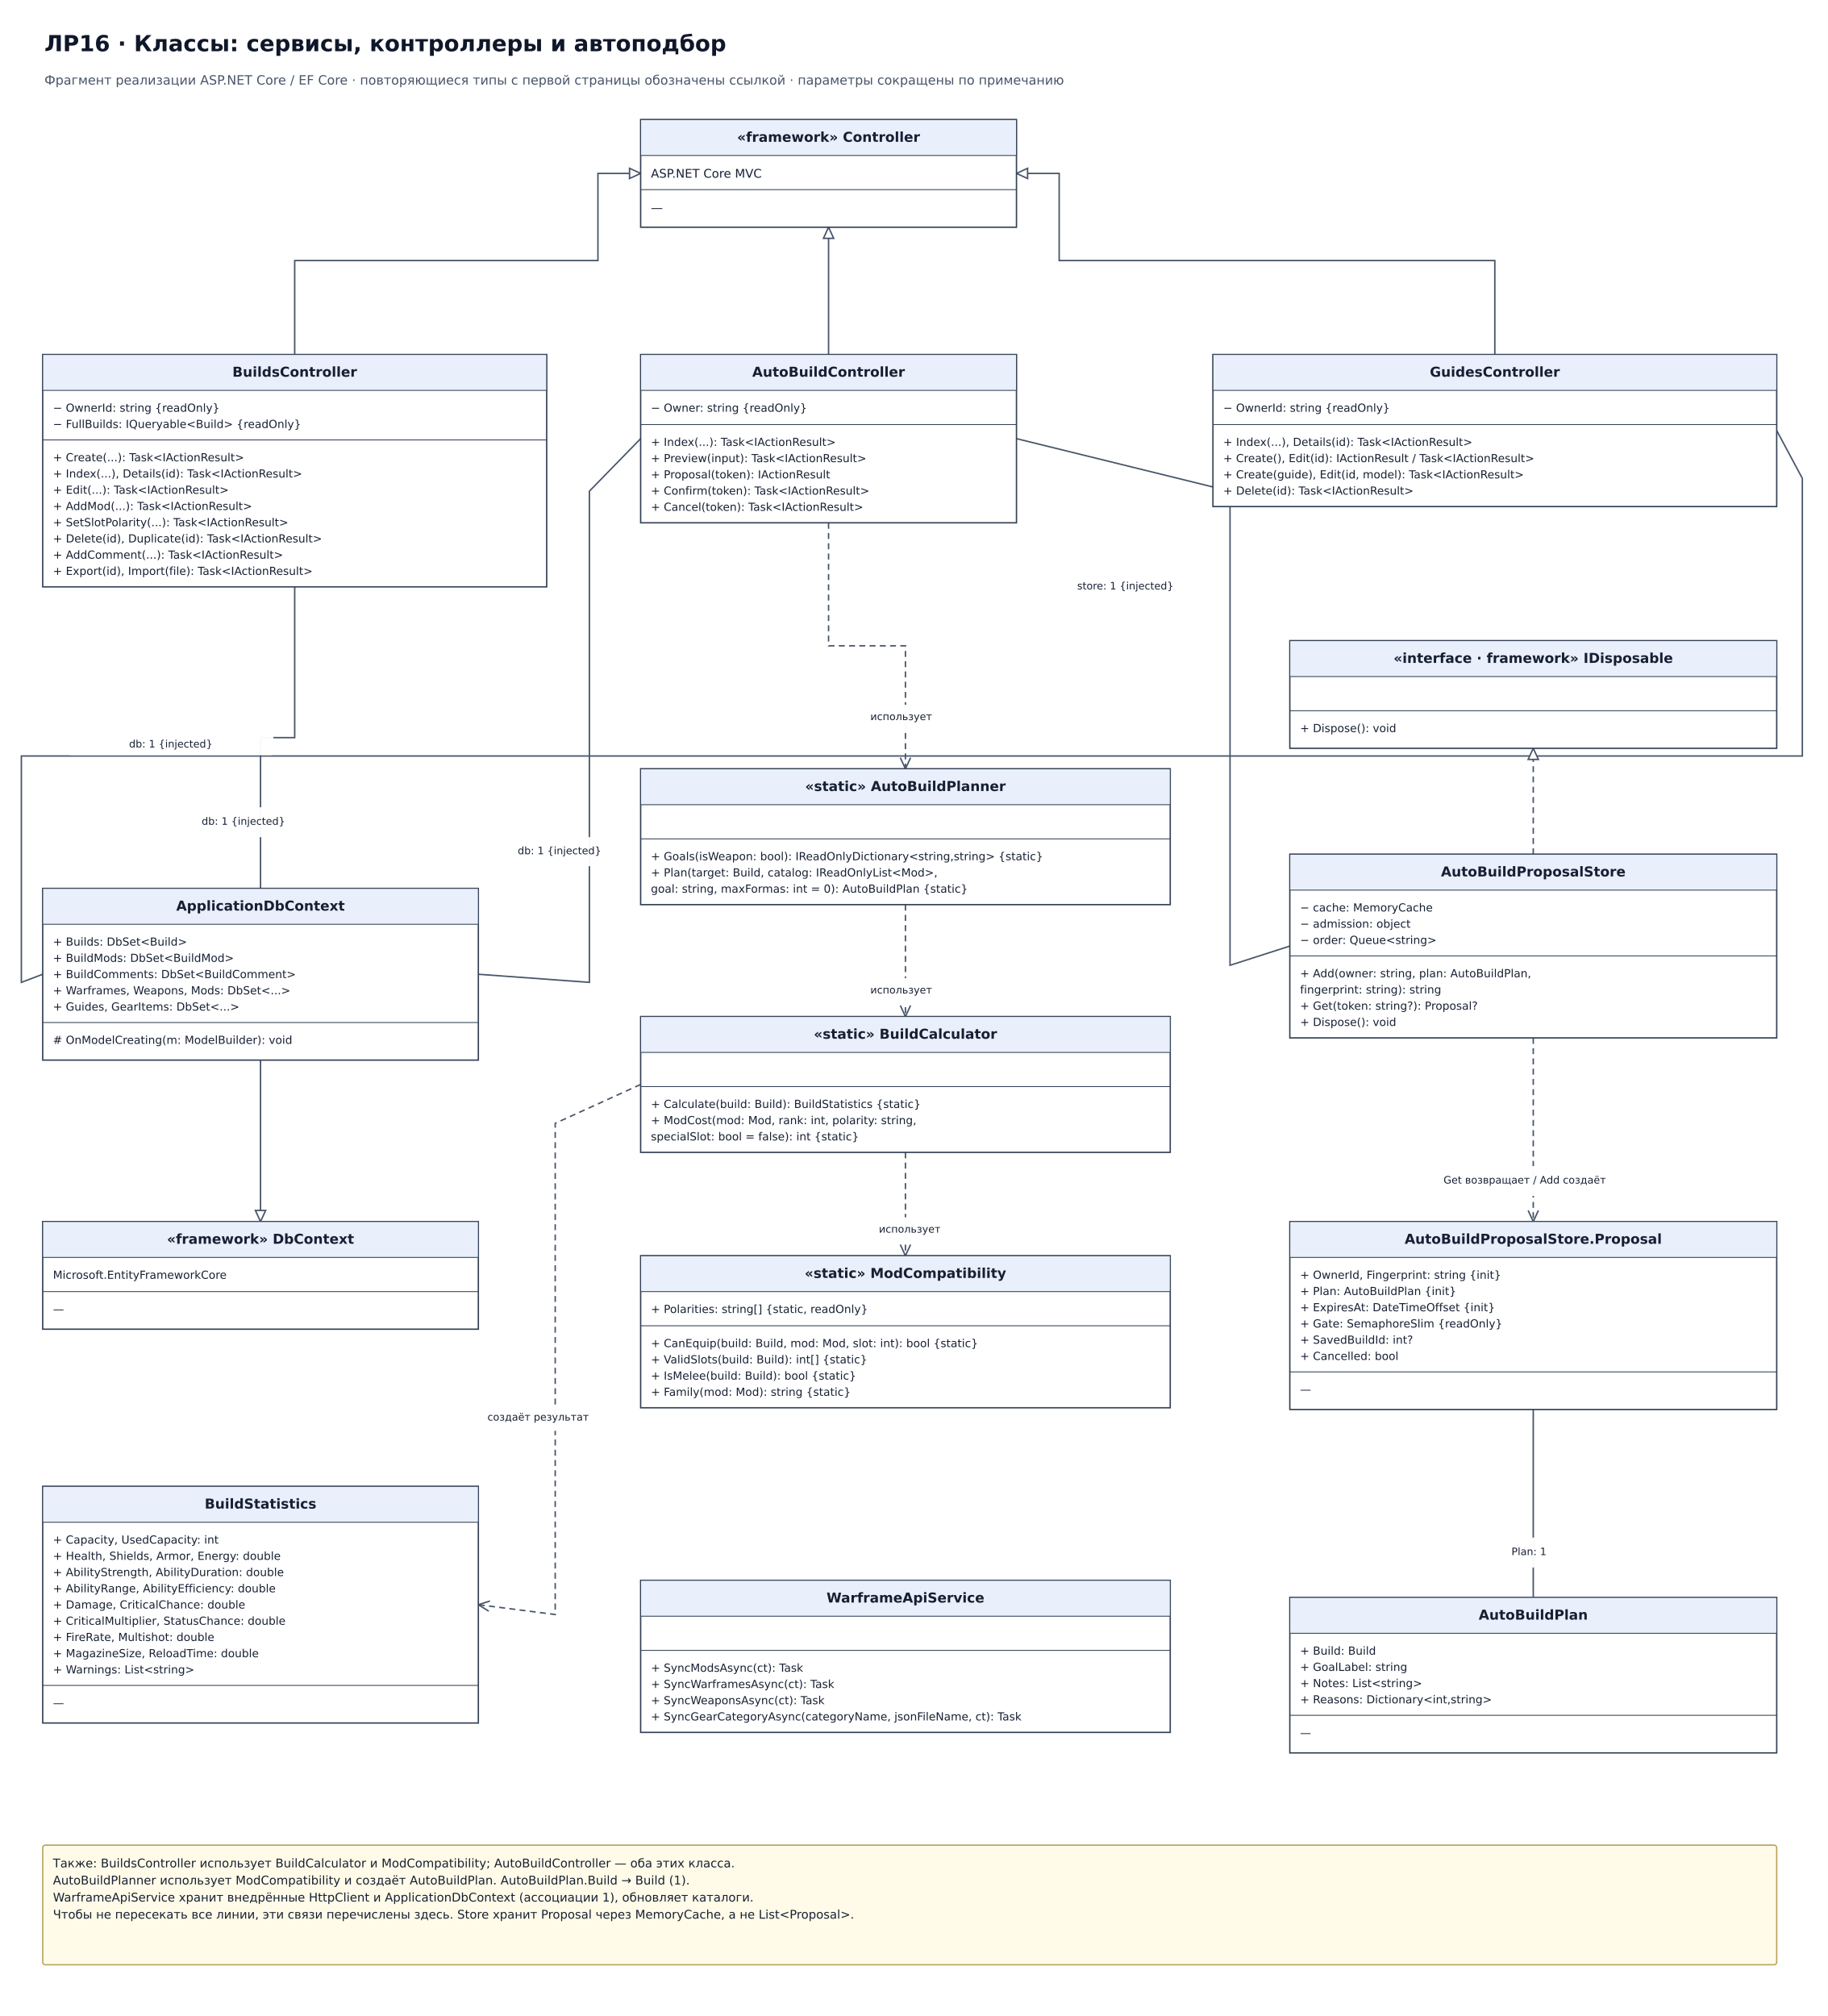
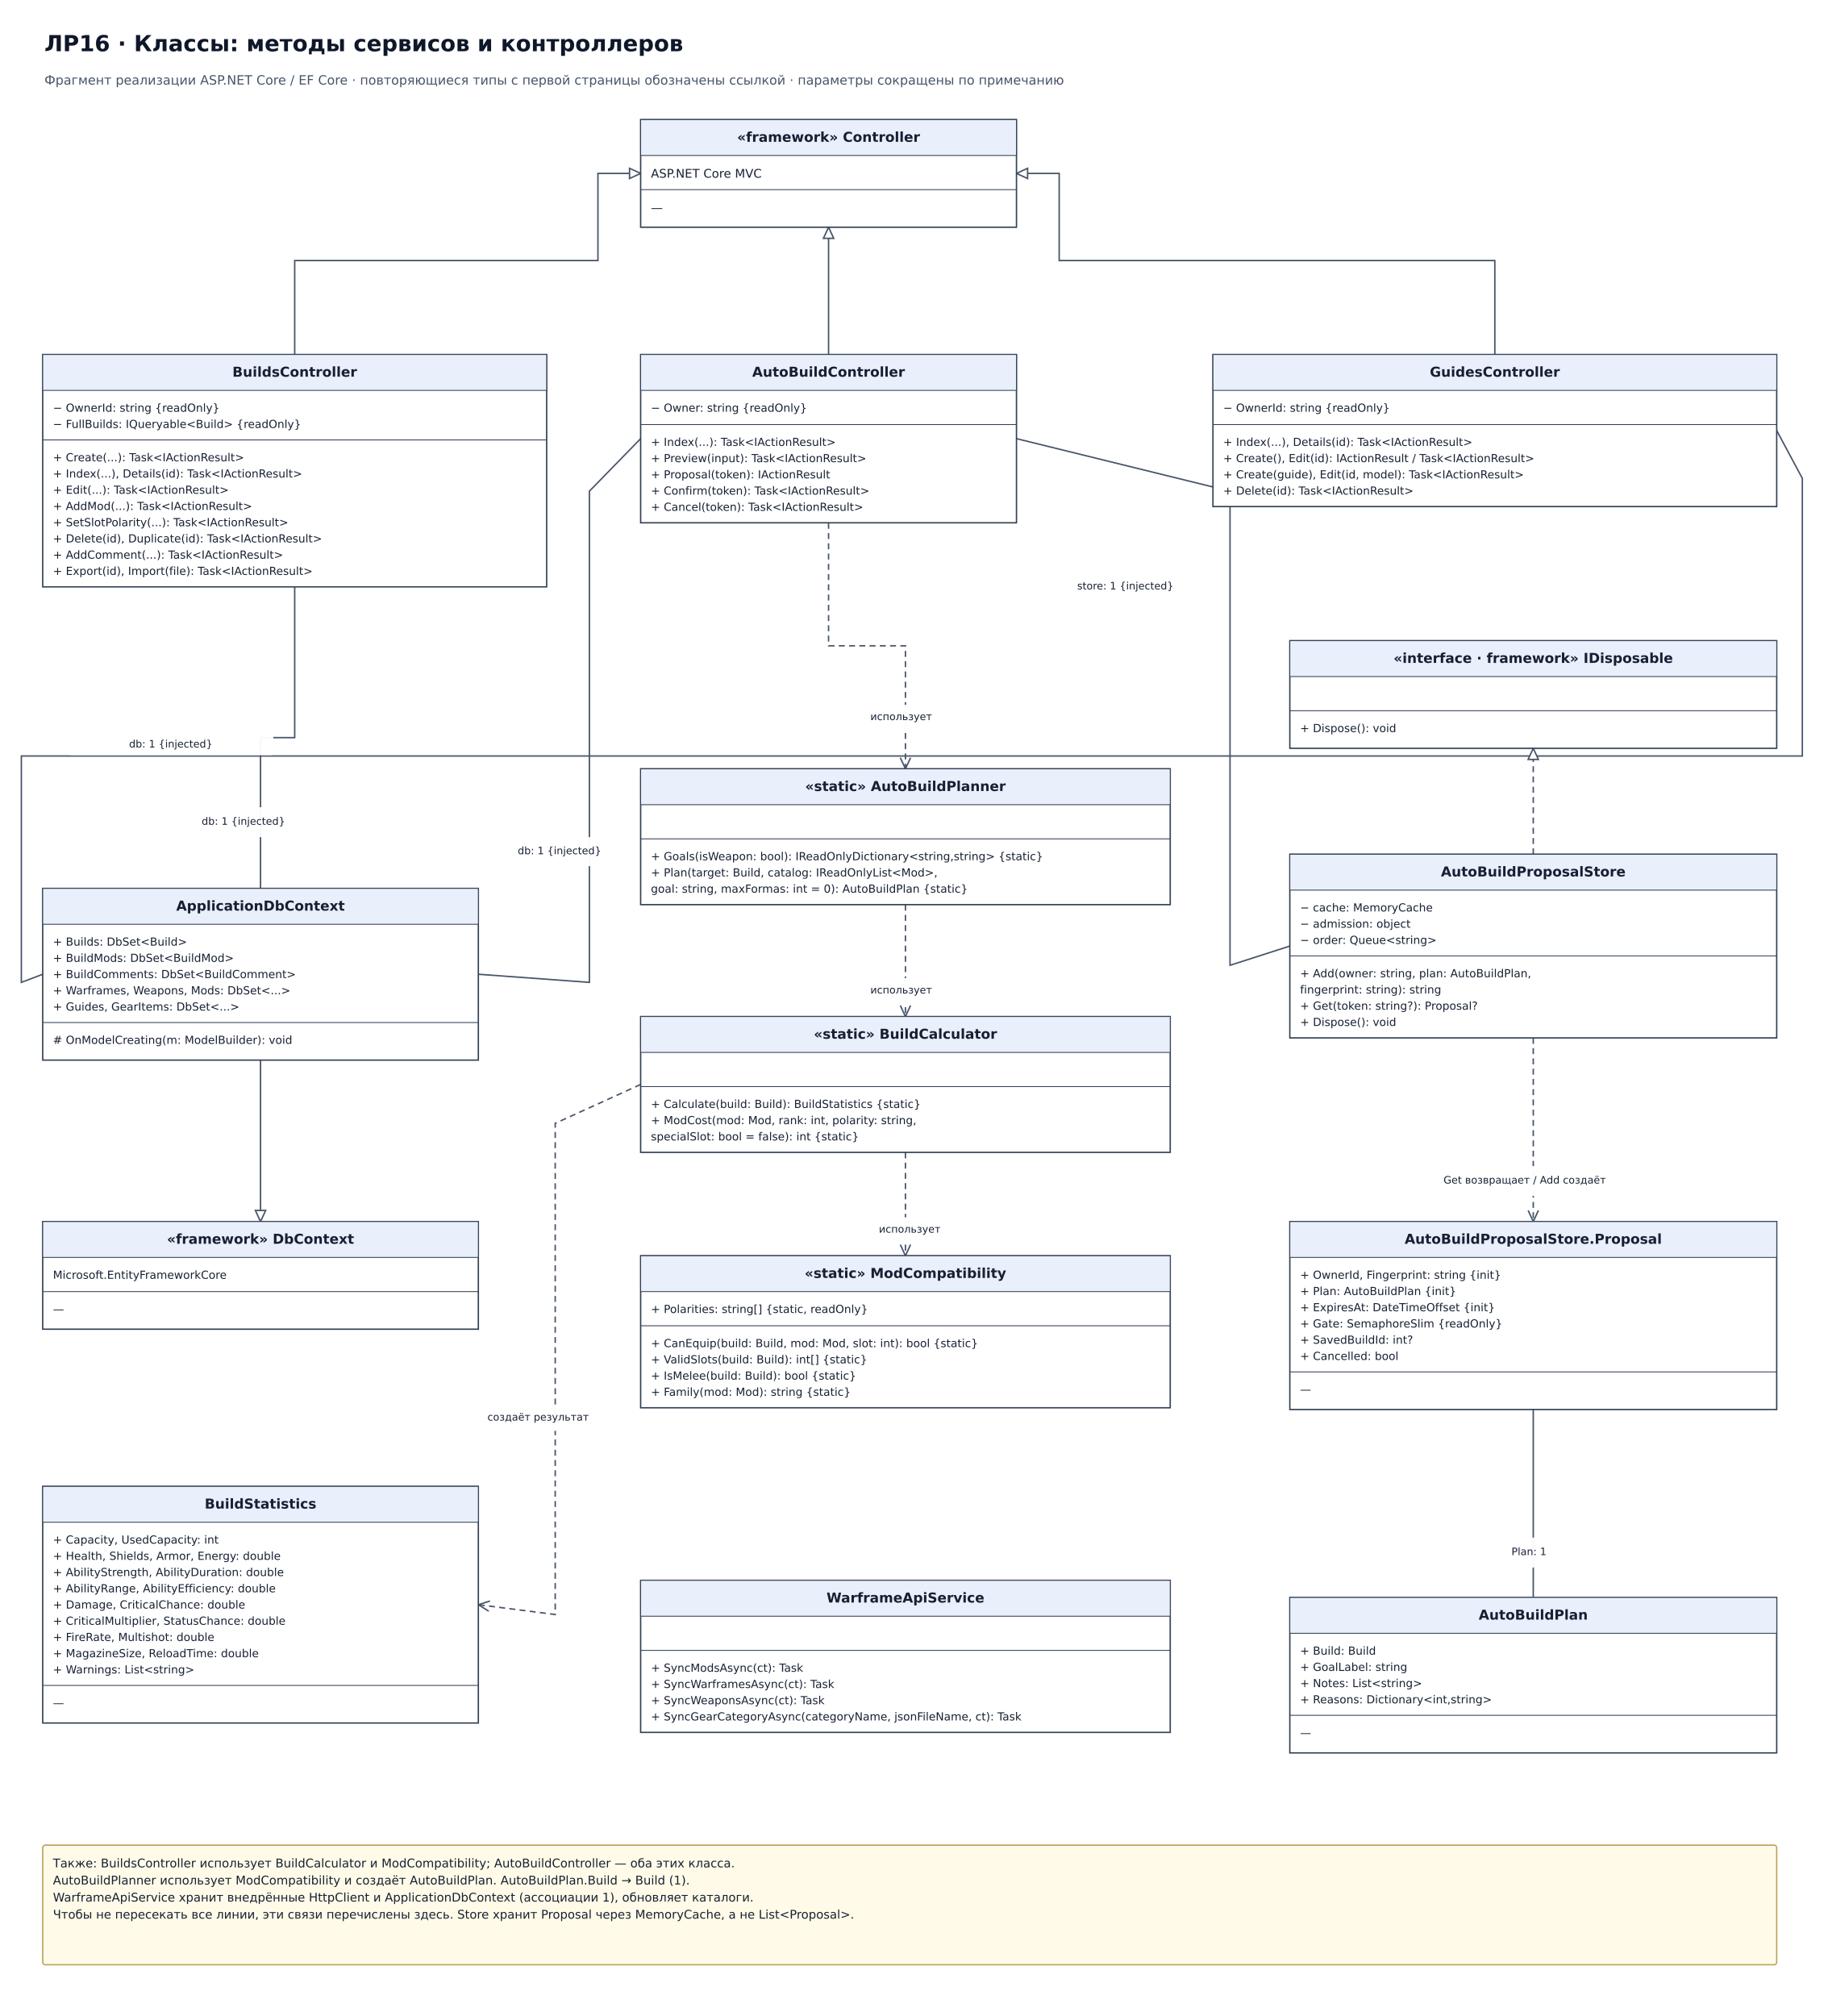
<svg xmlns="http://www.w3.org/2000/svg" width="2140" height="2360" viewBox="0 0 2140 2360">
  <rect width="100%" height="100%" fill="white" />
  <polyline points="345.0,415 345,305 700,305 700,203 750,203.0" fill="none" stroke="#475569" stroke-width="1.7" />
  <polygon points="737.0,209.0 750,203.0 737.0,197.0" stroke="#475569" stroke-width="1.7" fill="white" />
  <polyline points="970.0,415 970.0,266" fill="none" stroke="#475569" stroke-width="1.7" />
  <polygon points="976.0,279.0 970.0,266 964.0,279.0" stroke="#475569" stroke-width="1.7" fill="white" />
  <polyline points="1750.0,415 1750,305 1240,305 1240,203 1190,203.0" fill="none" stroke="#475569" stroke-width="1.7" />
  <polygon points="1203.0,197.0 1190,203.0 1203.0,209.0" stroke="#475569" stroke-width="1.7" fill="white" />
  <polyline points="345.0,687 345.0,863.5 305.0,863.5 305.0,1040" fill="none" stroke="#475569" stroke-width="1.7" />
  <polyline points="970.0,612 970.0,756.0 1060.0,756.0 1060.0,900" fill="none" stroke="#475569" stroke-width="1.7" stroke-dasharray="7 5" />
  <polyline points="1054.0,887.0 1060.0,900 1066.0,887.0" stroke="#475569" stroke-width="1.7" fill="none" />
  <polyline points="1190,513.5 1440,575 1440,1130 1510,1107.5" fill="none" stroke="#475569" stroke-width="1.7" />
  <polyline points="750,513.5 690,575 690,1150 560,1140.5" fill="none" stroke="#475569" stroke-width="1.7" />
  <polyline points="2080,504.0 2110,560 2110,885 25,885 25,1150 50,1140.5" fill="none" stroke="#475569" stroke-width="1.7" />
  <polyline points="305.0,1241 305.0,1430" fill="none" stroke="#475569" stroke-width="1.7" />
  <polygon points="299.0,1417.0 305.0,1430 311.0,1417.0" stroke="#475569" stroke-width="1.7" fill="white" />
  <polyline points="1795.0,1000 1795.0,876" fill="none" stroke="#475569" stroke-width="1.7" stroke-dasharray="7 5" />
  <polygon points="1801.0,889.0 1795.0,876 1789.0,889.0" stroke="#475569" stroke-width="1.7" fill="white" />
  <polyline points="1795.0,1215 1795.0,1430" fill="none" stroke="#475569" stroke-width="1.7" stroke-dasharray="7 5" />
  <polyline points="1789.0,1417.0 1795.0,1430 1801.0,1417.0" stroke="#475569" stroke-width="1.7" fill="none" />
  <polyline points="1795.0,1650 1795.0,1870" fill="none" stroke="#475569" stroke-width="1.7" />
  <polyline points="1060.0,1059 1060.0,1190" fill="none" stroke="#475569" stroke-width="1.7" stroke-dasharray="7 5" />
  <polyline points="1054.0,1177.0 1060.0,1190 1066.0,1177.0" stroke="#475569" stroke-width="1.7" fill="none" />
  <polyline points="1060.0,1349 1060.0,1470" fill="none" stroke="#475569" stroke-width="1.7" stroke-dasharray="7 5" />
  <polyline points="1054.0,1457.0 1060.0,1470 1066.0,1457.0" stroke="#475569" stroke-width="1.7" fill="none" />
  <polyline points="750,1269.5 650,1315 650,1890 560,1878.5" fill="none" stroke="#475569" stroke-width="1.7" stroke-dasharray="7 5" />
  <polyline points="573.656,1874.196 560,1878.5 572.135,1886.099" stroke="#475569" stroke-width="1.7" fill="none" />
-   <text x="52" y="60" text-anchor="start" font-family="DejaVu Sans, sans-serif" font-size="26" font-weight="bold" fill="#0f172a">ЛР16 · Классы: сервисы, контроллеры и автоподбор</text>
+   <text x="52" y="60" text-anchor="start" font-family="DejaVu Sans, sans-serif" font-size="26" font-weight="bold" fill="#0f172a">ЛР16 · Классы: методы сервисов и контроллеров</text>
  <text x="52" y="99" text-anchor="start" font-family="DejaVu Sans, sans-serif" font-size="15" font-weight="normal" fill="#475569">Фрагмент реализации ASP.NET Core / EF Core · повторяющиеся типы с первой страницы обозначены ссылкой · параметры сокращены по примечанию</text>
  <rect x="750" y="140" width="440" height="126" fill="white" stroke="#334155" stroke-width="1.6" />
  <rect x="750" y="140" width="440" height="42" fill="#e9effb" stroke="#334155" />
  <text x="970.0" y="166.0" text-anchor="middle" font-family="DejaVu Sans, sans-serif" font-size="16" font-weight="bold" fill="#172033">«framework» Controller</text>
  <path d="M750,222 h440" stroke="#334155" />
  <text x="762" y="208" text-anchor="start" font-family="DejaVu Sans, sans-serif" font-size="14" font-weight="normal" fill="#172033">ASP.NET Core MVC</text>
  <text x="762" y="248" text-anchor="start" font-family="DejaVu Sans, sans-serif" font-size="14" font-weight="normal" fill="#172033">—</text>
  <rect x="50" y="415" width="590" height="272" fill="white" stroke="#334155" stroke-width="1.6" />
  <rect x="50" y="415" width="590" height="42" fill="#e9effb" stroke="#334155" />
  <text x="345.0" y="441.0" text-anchor="middle" font-family="DejaVu Sans, sans-serif" font-size="16" font-weight="bold" fill="#172033">BuildsController</text>
  <path d="M50,515 h590" stroke="#334155" />
  <text x="62" y="482" text-anchor="start" font-family="DejaVu Sans, sans-serif" font-size="13" font-weight="normal" fill="#172033">− OwnerId: string {readOnly}</text>
  <text x="62" y="501" text-anchor="start" font-family="DejaVu Sans, sans-serif" font-size="13" font-weight="normal" fill="#172033">− FullBuilds: IQueryable&lt;Build&gt; {readOnly}</text>
  <text x="62" y="540" text-anchor="start" font-family="DejaVu Sans, sans-serif" font-size="13" font-weight="normal" fill="#172033">+ Create(...): Task&lt;IActionResult&gt;</text>
  <text x="62" y="559" text-anchor="start" font-family="DejaVu Sans, sans-serif" font-size="13" font-weight="normal" fill="#172033">+ Index(...), Details(id): Task&lt;IActionResult&gt;</text>
  <text x="62" y="578" text-anchor="start" font-family="DejaVu Sans, sans-serif" font-size="13" font-weight="normal" fill="#172033">+ Edit(...): Task&lt;IActionResult&gt;</text>
  <text x="62" y="597" text-anchor="start" font-family="DejaVu Sans, sans-serif" font-size="13" font-weight="normal" fill="#172033">+ AddMod(...): Task&lt;IActionResult&gt;</text>
  <text x="62" y="616" text-anchor="start" font-family="DejaVu Sans, sans-serif" font-size="13" font-weight="normal" fill="#172033">+ SetSlotPolarity(...): Task&lt;IActionResult&gt;</text>
  <text x="62" y="635" text-anchor="start" font-family="DejaVu Sans, sans-serif" font-size="13" font-weight="normal" fill="#172033">+ Delete(id), Duplicate(id): Task&lt;IActionResult&gt;</text>
  <text x="62" y="654" text-anchor="start" font-family="DejaVu Sans, sans-serif" font-size="13" font-weight="normal" fill="#172033">+ AddComment(...): Task&lt;IActionResult&gt;</text>
  <text x="62" y="673" text-anchor="start" font-family="DejaVu Sans, sans-serif" font-size="13" font-weight="normal" fill="#172033">+ Export(id), Import(file): Task&lt;IActionResult&gt;</text>
  <rect x="750" y="415" width="440" height="197" fill="white" stroke="#334155" stroke-width="1.6" />
  <rect x="750" y="415" width="440" height="42" fill="#e9effb" stroke="#334155" />
  <text x="970.0" y="441.0" text-anchor="middle" font-family="DejaVu Sans, sans-serif" font-size="16" font-weight="bold" fill="#172033">AutoBuildController</text>
  <path d="M750,497 h440" stroke="#334155" />
  <text x="762" y="482" text-anchor="start" font-family="DejaVu Sans, sans-serif" font-size="13" font-weight="normal" fill="#172033">− Owner: string {readOnly}</text>
  <text x="762" y="522" text-anchor="start" font-family="DejaVu Sans, sans-serif" font-size="13" font-weight="normal" fill="#172033">+ Index(...): Task&lt;IActionResult&gt;</text>
  <text x="762" y="541" text-anchor="start" font-family="DejaVu Sans, sans-serif" font-size="13" font-weight="normal" fill="#172033">+ Preview(input): Task&lt;IActionResult&gt;</text>
  <text x="762" y="560" text-anchor="start" font-family="DejaVu Sans, sans-serif" font-size="13" font-weight="normal" fill="#172033">+ Proposal(token): IActionResult</text>
  <text x="762" y="579" text-anchor="start" font-family="DejaVu Sans, sans-serif" font-size="13" font-weight="normal" fill="#172033">+ Confirm(token): Task&lt;IActionResult&gt;</text>
  <text x="762" y="598" text-anchor="start" font-family="DejaVu Sans, sans-serif" font-size="13" font-weight="normal" fill="#172033">+ Cancel(token): Task&lt;IActionResult&gt;</text>
  <rect x="1420" y="415" width="660" height="178" fill="white" stroke="#334155" stroke-width="1.6" />
  <rect x="1420" y="415" width="660" height="42" fill="#e9effb" stroke="#334155" />
  <text x="1750.0" y="441.0" text-anchor="middle" font-family="DejaVu Sans, sans-serif" font-size="16" font-weight="bold" fill="#172033">GuidesController</text>
  <path d="M1420,497 h660" stroke="#334155" />
  <text x="1432" y="482" text-anchor="start" font-family="DejaVu Sans, sans-serif" font-size="13" font-weight="normal" fill="#172033">− OwnerId: string {readOnly}</text>
  <text x="1432" y="522" text-anchor="start" font-family="DejaVu Sans, sans-serif" font-size="13" font-weight="normal" fill="#172033">+ Index(...), Details(id): Task&lt;IActionResult&gt;</text>
  <text x="1432" y="541" text-anchor="start" font-family="DejaVu Sans, sans-serif" font-size="13" font-weight="normal" fill="#172033">+ Create(), Edit(id): IActionResult / Task&lt;IActionResult&gt;</text>
  <text x="1432" y="560" text-anchor="start" font-family="DejaVu Sans, sans-serif" font-size="13" font-weight="normal" fill="#172033">+ Create(guide), Edit(id, model): Task&lt;IActionResult&gt;</text>
  <text x="1432" y="579" text-anchor="start" font-family="DejaVu Sans, sans-serif" font-size="13" font-weight="normal" fill="#172033">+ Delete(id): Task&lt;IActionResult&gt;</text>
  <rect x="50" y="1040" width="510" height="201" fill="white" stroke="#334155" stroke-width="1.6" />
  <rect x="50" y="1040" width="510" height="42" fill="#e9effb" stroke="#334155" />
  <text x="305.0" y="1066.0" text-anchor="middle" font-family="DejaVu Sans, sans-serif" font-size="16" font-weight="bold" fill="#172033">ApplicationDbContext</text>
  <path d="M50,1197 h510" stroke="#334155" />
  <text x="62" y="1107" text-anchor="start" font-family="DejaVu Sans, sans-serif" font-size="13" font-weight="normal" fill="#172033">+ Builds: DbSet&lt;Build&gt;</text>
  <text x="62" y="1126" text-anchor="start" font-family="DejaVu Sans, sans-serif" font-size="13" font-weight="normal" fill="#172033">+ BuildMods: DbSet&lt;BuildMod&gt;</text>
  <text x="62" y="1145" text-anchor="start" font-family="DejaVu Sans, sans-serif" font-size="13" font-weight="normal" fill="#172033">+ BuildComments: DbSet&lt;BuildComment&gt;</text>
  <text x="62" y="1164" text-anchor="start" font-family="DejaVu Sans, sans-serif" font-size="13" font-weight="normal" fill="#172033">+ Warframes, Weapons, Mods: DbSet&lt;...&gt;</text>
  <text x="62" y="1183" text-anchor="start" font-family="DejaVu Sans, sans-serif" font-size="13" font-weight="normal" fill="#172033">+ Guides, GearItems: DbSet&lt;...&gt;</text>
  <text x="62" y="1222" text-anchor="start" font-family="DejaVu Sans, sans-serif" font-size="13" font-weight="normal" fill="#172033"># OnModelCreating(m: ModelBuilder): void</text>
  <rect x="50" y="1430" width="510" height="126" fill="white" stroke="#334155" stroke-width="1.6" />
  <rect x="50" y="1430" width="510" height="42" fill="#e9effb" stroke="#334155" />
  <text x="305.0" y="1456.0" text-anchor="middle" font-family="DejaVu Sans, sans-serif" font-size="16" font-weight="bold" fill="#172033">«framework» DbContext</text>
  <path d="M50,1512 h510" stroke="#334155" />
  <text x="62" y="1497" text-anchor="start" font-family="DejaVu Sans, sans-serif" font-size="13" font-weight="normal" fill="#172033">Microsoft.EntityFrameworkCore</text>
  <text x="62" y="1537" text-anchor="start" font-family="DejaVu Sans, sans-serif" font-size="13" font-weight="normal" fill="#172033">—</text>
  <rect x="750" y="900" width="620" height="159" fill="white" stroke="#334155" stroke-width="1.6" />
  <rect x="750" y="900" width="620" height="42" fill="#e9effb" stroke="#334155" />
  <text x="1060.0" y="926.0" text-anchor="middle" font-family="DejaVu Sans, sans-serif" font-size="16" font-weight="bold" fill="#172033">«static» AutoBuildPlanner</text>
  <path d="M750,982 h620" stroke="#334155" />
  <text x="762" y="967" text-anchor="start" font-family="DejaVu Sans, sans-serif" font-size="13" font-weight="normal" fill="#172033" />
  <text x="762" y="1007" text-anchor="start" font-family="DejaVu Sans, sans-serif" font-size="13" font-weight="normal" fill="#172033">+ Goals(isWeapon: bool): IReadOnlyDictionary&lt;string,string&gt; {static}</text>
  <text x="762" y="1026" text-anchor="start" font-family="DejaVu Sans, sans-serif" font-size="13" font-weight="normal" fill="#172033">+ Plan(target: Build, catalog: IReadOnlyList&lt;Mod&gt;,</text>
  <text x="762" y="1045" text-anchor="start" font-family="DejaVu Sans, sans-serif" font-size="13" font-weight="normal" fill="#172033">goal: string, maxFormas: int = 0): AutoBuildPlan {static}</text>
  <rect x="750" y="1190" width="620" height="159" fill="white" stroke="#334155" stroke-width="1.6" />
  <rect x="750" y="1190" width="620" height="42" fill="#e9effb" stroke="#334155" />
  <text x="1060.0" y="1216.0" text-anchor="middle" font-family="DejaVu Sans, sans-serif" font-size="16" font-weight="bold" fill="#172033">«static» BuildCalculator</text>
  <path d="M750,1272 h620" stroke="#334155" />
  <text x="762" y="1257" text-anchor="start" font-family="DejaVu Sans, sans-serif" font-size="13" font-weight="normal" fill="#172033" />
  <text x="762" y="1297" text-anchor="start" font-family="DejaVu Sans, sans-serif" font-size="13" font-weight="normal" fill="#172033">+ Calculate(build: Build): BuildStatistics {static}</text>
  <text x="762" y="1316" text-anchor="start" font-family="DejaVu Sans, sans-serif" font-size="13" font-weight="normal" fill="#172033">+ ModCost(mod: Mod, rank: int, polarity: string,</text>
  <text x="762" y="1335" text-anchor="start" font-family="DejaVu Sans, sans-serif" font-size="13" font-weight="normal" fill="#172033">specialSlot: bool = false): int {static}</text>
  <rect x="750" y="1470" width="620" height="178" fill="white" stroke="#334155" stroke-width="1.6" />
  <rect x="750" y="1470" width="620" height="42" fill="#e9effb" stroke="#334155" />
  <text x="1060.0" y="1496.0" text-anchor="middle" font-family="DejaVu Sans, sans-serif" font-size="16" font-weight="bold" fill="#172033">«static» ModCompatibility</text>
  <path d="M750,1552 h620" stroke="#334155" />
  <text x="762" y="1537" text-anchor="start" font-family="DejaVu Sans, sans-serif" font-size="13" font-weight="normal" fill="#172033">+ Polarities: string[] {static, readOnly}</text>
  <text x="762" y="1577" text-anchor="start" font-family="DejaVu Sans, sans-serif" font-size="13" font-weight="normal" fill="#172033">+ CanEquip(build: Build, mod: Mod, slot: int): bool {static}</text>
  <text x="762" y="1596" text-anchor="start" font-family="DejaVu Sans, sans-serif" font-size="13" font-weight="normal" fill="#172033">+ ValidSlots(build: Build): int[] {static}</text>
  <text x="762" y="1615" text-anchor="start" font-family="DejaVu Sans, sans-serif" font-size="13" font-weight="normal" fill="#172033">+ IsMelee(build: Build): bool {static}</text>
  <text x="762" y="1634" text-anchor="start" font-family="DejaVu Sans, sans-serif" font-size="13" font-weight="normal" fill="#172033">+ Family(mod: Mod): string {static}</text>
  <rect x="1510" y="1000" width="570" height="215" fill="white" stroke="#334155" stroke-width="1.6" />
  <rect x="1510" y="1000" width="570" height="42" fill="#e9effb" stroke="#334155" />
  <text x="1795.0" y="1026.0" text-anchor="middle" font-family="DejaVu Sans, sans-serif" font-size="16" font-weight="bold" fill="#172033">AutoBuildProposalStore</text>
  <path d="M1510,1119 h570" stroke="#334155" />
  <text x="1522" y="1067" text-anchor="start" font-family="DejaVu Sans, sans-serif" font-size="13" font-weight="normal" fill="#172033">− cache: MemoryCache</text>
  <text x="1522" y="1086" text-anchor="start" font-family="DejaVu Sans, sans-serif" font-size="13" font-weight="normal" fill="#172033">− admission: object</text>
  <text x="1522" y="1105" text-anchor="start" font-family="DejaVu Sans, sans-serif" font-size="13" font-weight="normal" fill="#172033">− order: Queue&lt;string&gt;</text>
  <text x="1522" y="1144" text-anchor="start" font-family="DejaVu Sans, sans-serif" font-size="13" font-weight="normal" fill="#172033">+ Add(owner: string, plan: AutoBuildPlan,</text>
  <text x="1522" y="1163" text-anchor="start" font-family="DejaVu Sans, sans-serif" font-size="13" font-weight="normal" fill="#172033">fingerprint: string): string</text>
  <text x="1522" y="1182" text-anchor="start" font-family="DejaVu Sans, sans-serif" font-size="13" font-weight="normal" fill="#172033">+ Get(token: string?): Proposal?</text>
  <text x="1522" y="1201" text-anchor="start" font-family="DejaVu Sans, sans-serif" font-size="13" font-weight="normal" fill="#172033">+ Dispose(): void</text>
  <rect x="1510" y="750" width="570" height="126" fill="white" stroke="#334155" stroke-width="1.6" />
  <rect x="1510" y="750" width="570" height="42" fill="#e9effb" stroke="#334155" />
  <text x="1795.0" y="776.0" text-anchor="middle" font-family="DejaVu Sans, sans-serif" font-size="16" font-weight="bold" fill="#172033">«interface · framework» IDisposable</text>
  <path d="M1510,832 h570" stroke="#334155" />
  <text x="1522" y="817" text-anchor="start" font-family="DejaVu Sans, sans-serif" font-size="13" font-weight="normal" fill="#172033" />
  <text x="1522" y="857" text-anchor="start" font-family="DejaVu Sans, sans-serif" font-size="13" font-weight="normal" fill="#172033">+ Dispose(): void</text>
  <rect x="1510" y="1430" width="570" height="220" fill="white" stroke="#334155" stroke-width="1.6" />
  <rect x="1510" y="1430" width="570" height="42" fill="#e9effb" stroke="#334155" />
  <text x="1795.0" y="1456.0" text-anchor="middle" font-family="DejaVu Sans, sans-serif" font-size="16" font-weight="bold" fill="#172033">AutoBuildProposalStore.Proposal</text>
  <path d="M1510,1606 h570" stroke="#334155" />
  <text x="1522" y="1497" text-anchor="start" font-family="DejaVu Sans, sans-serif" font-size="13" font-weight="normal" fill="#172033">+ OwnerId, Fingerprint: string {init}</text>
  <text x="1522" y="1516" text-anchor="start" font-family="DejaVu Sans, sans-serif" font-size="13" font-weight="normal" fill="#172033">+ Plan: AutoBuildPlan {init}</text>
  <text x="1522" y="1535" text-anchor="start" font-family="DejaVu Sans, sans-serif" font-size="13" font-weight="normal" fill="#172033">+ ExpiresAt: DateTimeOffset {init}</text>
  <text x="1522" y="1554" text-anchor="start" font-family="DejaVu Sans, sans-serif" font-size="13" font-weight="normal" fill="#172033">+ Gate: SemaphoreSlim {readOnly}</text>
  <text x="1522" y="1573" text-anchor="start" font-family="DejaVu Sans, sans-serif" font-size="13" font-weight="normal" fill="#172033">+ SavedBuildId: int?</text>
  <text x="1522" y="1592" text-anchor="start" font-family="DejaVu Sans, sans-serif" font-size="13" font-weight="normal" fill="#172033">+ Cancelled: bool</text>
  <text x="1522" y="1631" text-anchor="start" font-family="DejaVu Sans, sans-serif" font-size="13" font-weight="normal" fill="#172033">—</text>
  <rect x="1510" y="1870" width="570" height="182" fill="white" stroke="#334155" stroke-width="1.6" />
  <rect x="1510" y="1870" width="570" height="42" fill="#e9effb" stroke="#334155" />
  <text x="1795.0" y="1896.0" text-anchor="middle" font-family="DejaVu Sans, sans-serif" font-size="16" font-weight="bold" fill="#172033">AutoBuildPlan</text>
  <path d="M1510,2008 h570" stroke="#334155" />
  <text x="1522" y="1937" text-anchor="start" font-family="DejaVu Sans, sans-serif" font-size="13" font-weight="normal" fill="#172033">+ Build: Build</text>
  <text x="1522" y="1956" text-anchor="start" font-family="DejaVu Sans, sans-serif" font-size="13" font-weight="normal" fill="#172033">+ GoalLabel: string</text>
  <text x="1522" y="1975" text-anchor="start" font-family="DejaVu Sans, sans-serif" font-size="13" font-weight="normal" fill="#172033">+ Notes: List&lt;string&gt;</text>
  <text x="1522" y="1994" text-anchor="start" font-family="DejaVu Sans, sans-serif" font-size="13" font-weight="normal" fill="#172033">+ Reasons: Dictionary&lt;int,string&gt;</text>
  <text x="1522" y="2033" text-anchor="start" font-family="DejaVu Sans, sans-serif" font-size="13" font-weight="normal" fill="#172033">—</text>
  <rect x="50" y="1740" width="510" height="277" fill="white" stroke="#334155" stroke-width="1.6" />
  <rect x="50" y="1740" width="510" height="42" fill="#e9effb" stroke="#334155" />
  <text x="305.0" y="1766.0" text-anchor="middle" font-family="DejaVu Sans, sans-serif" font-size="16" font-weight="bold" fill="#172033">BuildStatistics</text>
  <path d="M50,1973 h510" stroke="#334155" />
  <text x="62" y="1807" text-anchor="start" font-family="DejaVu Sans, sans-serif" font-size="13" font-weight="normal" fill="#172033">+ Capacity, UsedCapacity: int</text>
  <text x="62" y="1826" text-anchor="start" font-family="DejaVu Sans, sans-serif" font-size="13" font-weight="normal" fill="#172033">+ Health, Shields, Armor, Energy: double</text>
  <text x="62" y="1845" text-anchor="start" font-family="DejaVu Sans, sans-serif" font-size="13" font-weight="normal" fill="#172033">+ AbilityStrength, AbilityDuration: double</text>
  <text x="62" y="1864" text-anchor="start" font-family="DejaVu Sans, sans-serif" font-size="13" font-weight="normal" fill="#172033">+ AbilityRange, AbilityEfficiency: double</text>
  <text x="62" y="1883" text-anchor="start" font-family="DejaVu Sans, sans-serif" font-size="13" font-weight="normal" fill="#172033">+ Damage, CriticalChance: double</text>
  <text x="62" y="1902" text-anchor="start" font-family="DejaVu Sans, sans-serif" font-size="13" font-weight="normal" fill="#172033">+ CriticalMultiplier, StatusChance: double</text>
  <text x="62" y="1921" text-anchor="start" font-family="DejaVu Sans, sans-serif" font-size="13" font-weight="normal" fill="#172033">+ FireRate, Multishot: double</text>
  <text x="62" y="1940" text-anchor="start" font-family="DejaVu Sans, sans-serif" font-size="13" font-weight="normal" fill="#172033">+ MagazineSize, ReloadTime: double</text>
  <text x="62" y="1959" text-anchor="start" font-family="DejaVu Sans, sans-serif" font-size="13" font-weight="normal" fill="#172033">+ Warnings: List&lt;string&gt;</text>
  <text x="62" y="1998" text-anchor="start" font-family="DejaVu Sans, sans-serif" font-size="13" font-weight="normal" fill="#172033">—</text>
  <rect x="750" y="1850" width="620" height="178" fill="white" stroke="#334155" stroke-width="1.6" />
  <rect x="750" y="1850" width="620" height="42" fill="#e9effb" stroke="#334155" />
  <text x="1060.0" y="1876.0" text-anchor="middle" font-family="DejaVu Sans, sans-serif" font-size="16" font-weight="bold" fill="#172033">WarframeApiService</text>
  <path d="M750,1932 h620" stroke="#334155" />
  <text x="762" y="1917" text-anchor="start" font-family="DejaVu Sans, sans-serif" font-size="13" font-weight="normal" fill="#172033" />
  <text x="762" y="1957" text-anchor="start" font-family="DejaVu Sans, sans-serif" font-size="13" font-weight="normal" fill="#172033">+ SyncModsAsync(ct): Task</text>
  <text x="762" y="1976" text-anchor="start" font-family="DejaVu Sans, sans-serif" font-size="13" font-weight="normal" fill="#172033">+ SyncWarframesAsync(ct): Task</text>
  <text x="762" y="1995" text-anchor="start" font-family="DejaVu Sans, sans-serif" font-size="13" font-weight="normal" fill="#172033">+ SyncWeaponsAsync(ct): Task</text>
  <text x="762" y="2014" text-anchor="start" font-family="DejaVu Sans, sans-serif" font-size="13" font-weight="normal" fill="#172033">+ SyncGearCategoryAsync(categoryName, jsonFileName, ct): Task</text>
  <rect x="50" y="2160" width="2030" height="140" rx="3" fill="#fffbe8" stroke="#bca45d" stroke-width="1.6" />
  <text x="62" y="2186" text-anchor="start" font-family="DejaVu Sans, sans-serif" font-size="14" font-weight="normal" fill="#172033">Также: BuildsController использует BuildCalculator и ModCompatibility; AutoBuildController — оба этих класса.</text>
  <text x="62" y="2206" text-anchor="start" font-family="DejaVu Sans, sans-serif" font-size="14" font-weight="normal" fill="#172033">AutoBuildPlanner использует ModCompatibility и создаёт AutoBuildPlan. AutoBuildPlan.Build → Build (1).</text>
  <text x="62" y="2226" text-anchor="start" font-family="DejaVu Sans, sans-serif" font-size="14" font-weight="normal" fill="#172033">WarframeApiService хранит внедрённые HttpClient и ApplicationDbContext (ассоциации 1), обновляет каталоги.</text>
  <text x="62" y="2246" text-anchor="start" font-family="DejaVu Sans, sans-serif" font-size="14" font-weight="normal" fill="#172033">Чтобы не пересекать все линии, эти связи перечислены здесь. Store хранит Proposal через MemoryCache, а не List&lt;Proposal&gt;.</text>
  <rect x="110" y="945" width="350" height="35" rx="3" fill="white" fill-opacity="0.96" />
  <text x="285.0" y="965.5" text-anchor="middle" font-family="DejaVu Sans, sans-serif" font-size="12" font-weight="normal" fill="#172033">db: 1 {injected}</text>
  <rect x="980" y="825" width="150" height="30" rx="3" fill="white" fill-opacity="0.96" />
  <text x="1055.0" y="843.0" text-anchor="middle" font-family="DejaVu Sans, sans-serif" font-size="12" font-weight="normal" fill="#172033">использует</text>
  <rect x="1210" y="670" width="215" height="34" rx="3" fill="white" fill-opacity="0.96" />
  <text x="1317.5" y="690.0" text-anchor="middle" font-family="DejaVu Sans, sans-serif" font-size="12" font-weight="normal" fill="#172033">store: 1 {injected}</text>
  <rect x="570" y="980" width="170" height="34" rx="3" fill="white" fill-opacity="0.96" />
  <text x="655.0" y="1000.0" text-anchor="middle" font-family="DejaVu Sans, sans-serif" font-size="12" font-weight="normal" fill="#172033">db: 1 {injected}</text>
  <rect x="80" y="860" width="240" height="24" rx="3" fill="white" fill-opacity="0.96" />
  <text x="200.0" y="875.0" text-anchor="middle" font-family="DejaVu Sans, sans-serif" font-size="12" font-weight="normal" fill="#172033">db: 1 {injected}</text>
  <rect x="1575" y="1365" width="420" height="35" rx="3" fill="white" fill-opacity="0.96" />
  <text x="1785.0" y="1385.5" text-anchor="middle" font-family="DejaVu Sans, sans-serif" font-size="12" font-weight="normal" fill="#172033">Get возвращает / Add создаёт</text>
  <rect x="1690" y="1800" width="200" height="35" rx="3" fill="white" fill-opacity="0.96" />
  <text x="1790.0" y="1820.5" text-anchor="middle" font-family="DejaVu Sans, sans-serif" font-size="12" font-weight="normal" fill="#172033">Plan: 1</text>
  <rect x="970" y="1145" width="170" height="30" rx="3" fill="white" fill-opacity="0.96" />
  <text x="1055.0" y="1163.0" text-anchor="middle" font-family="DejaVu Sans, sans-serif" font-size="12" font-weight="normal" fill="#172033">использует</text>
  <rect x="980" y="1425" width="170" height="30" rx="3" fill="white" fill-opacity="0.96" />
  <text x="1065.0" y="1443.0" text-anchor="middle" font-family="DejaVu Sans, sans-serif" font-size="12" font-weight="normal" fill="#172033">использует</text>
  <rect x="525" y="1645" width="210" height="30" rx="3" fill="white" fill-opacity="0.96" />
  <text x="630.0" y="1663.0" text-anchor="middle" font-family="DejaVu Sans, sans-serif" font-size="12" font-weight="normal" fill="#172033">создаёт результат</text>
</svg>
